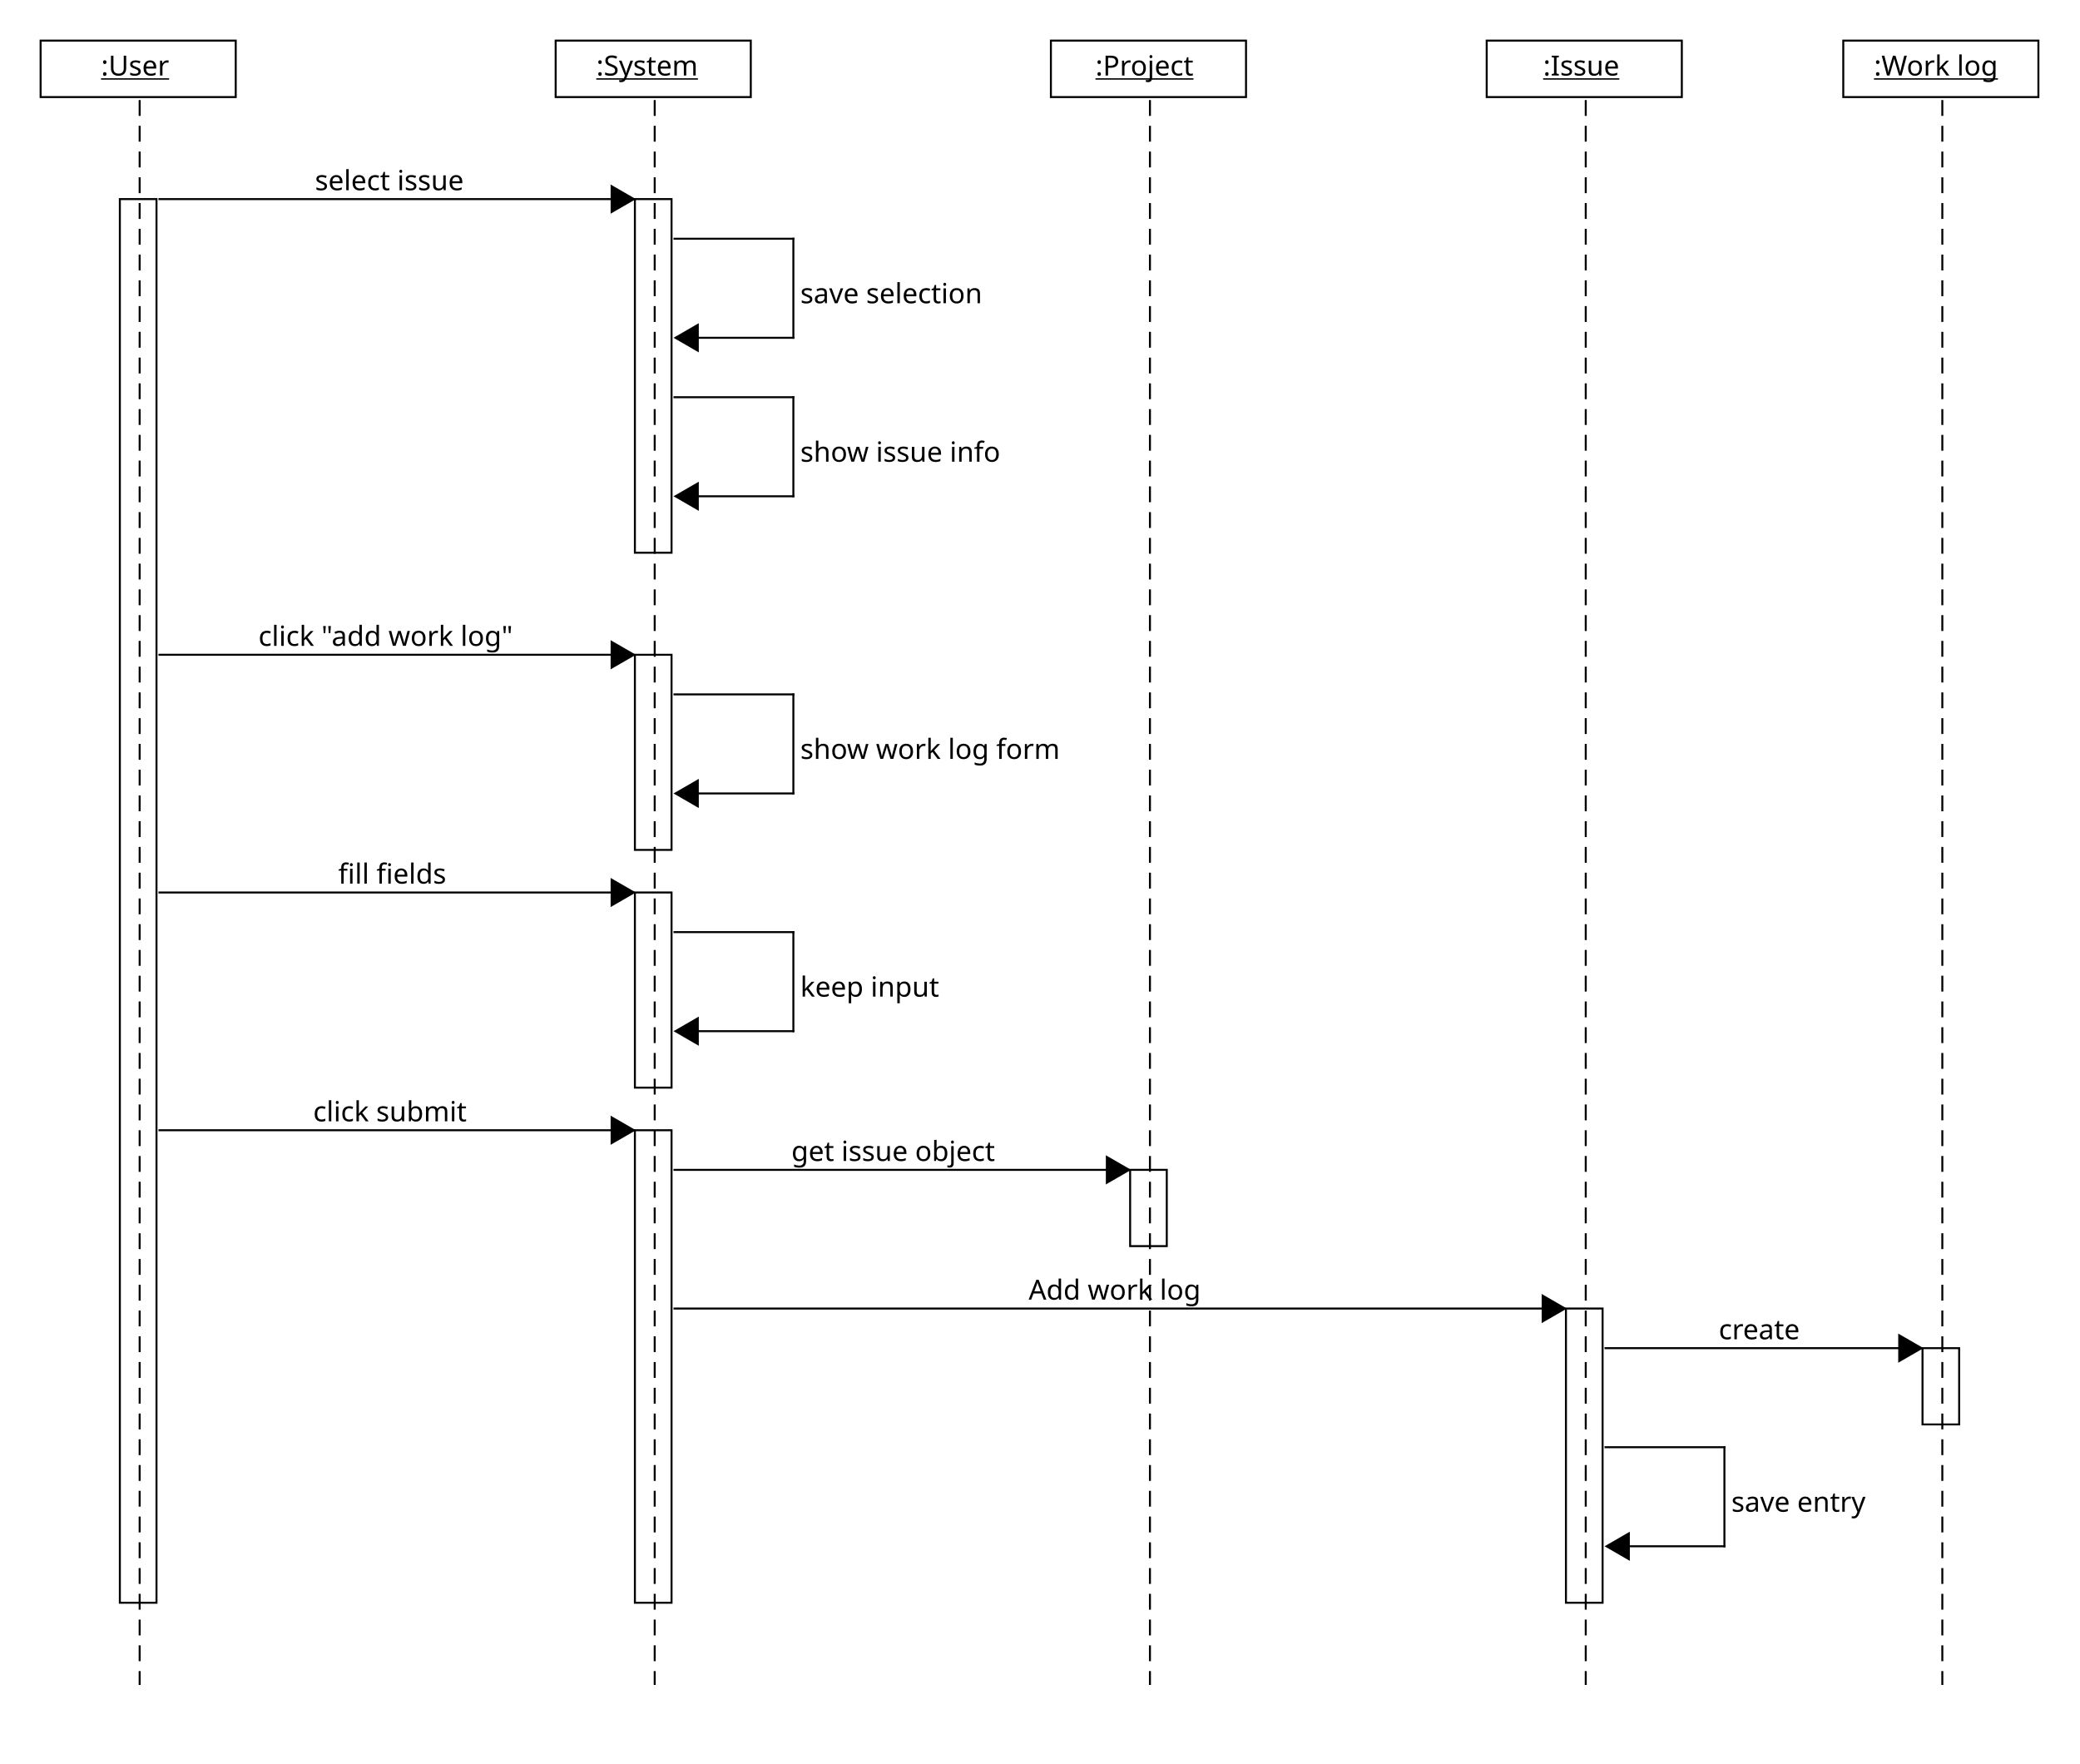
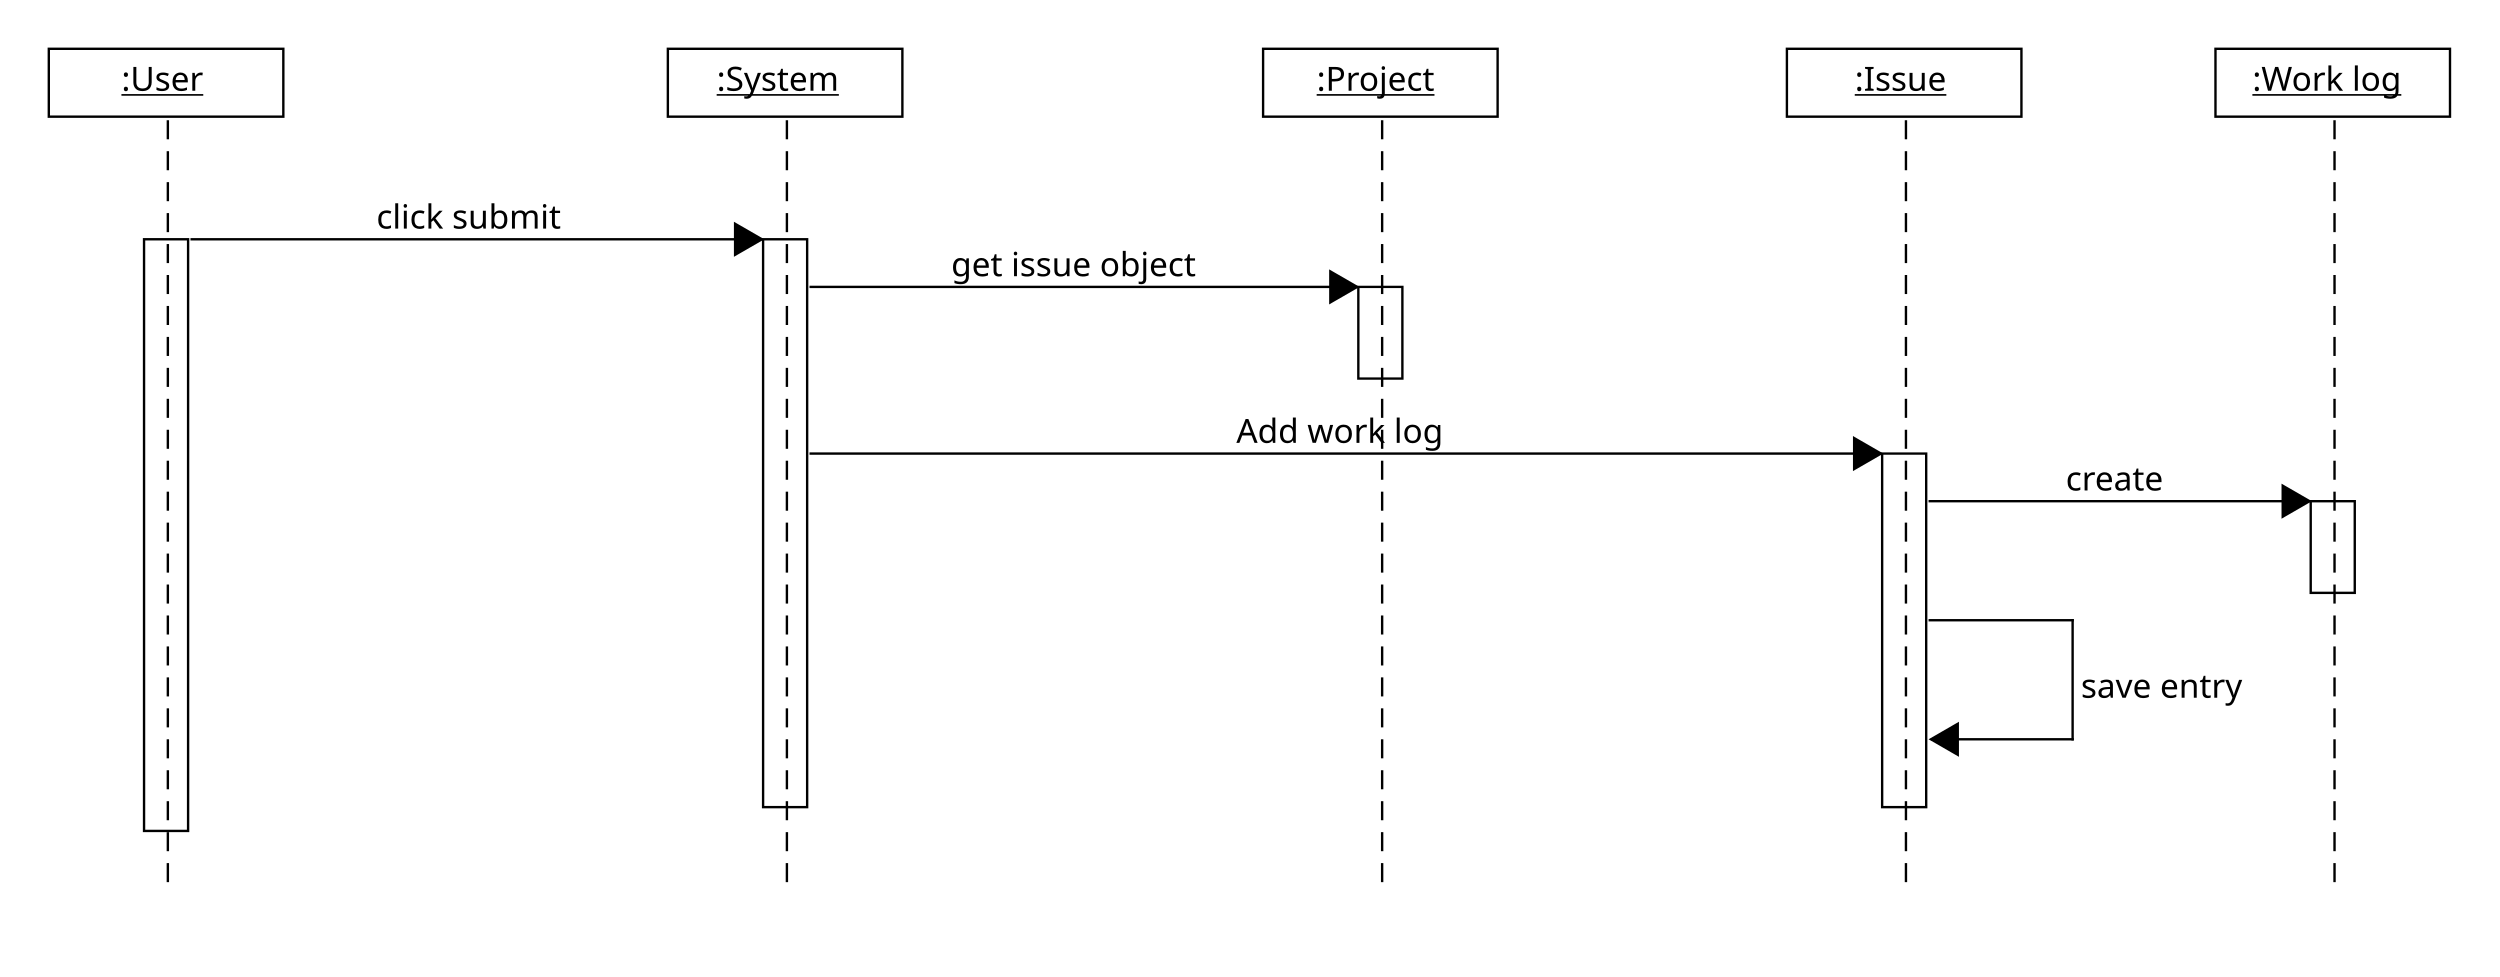
- <svg xmlns="http://www.w3.org/2000/svg" fill-opacity="1" color-rendering="auto" color-interpolation="auto" text-rendering="auto" stroke="black" stroke-linecap="square" width="1050" stroke-miterlimit="10" shape-rendering="auto" stroke-opacity="1" fill="black" stroke-dasharray="none" font-weight="normal" stroke-width="1" viewBox="0 0 1050 890" height="890" font-family="'Dialog'" font-style="normal" stroke-linejoin="miter" font-size="12px" stroke-dashoffset="0" image-rendering="auto">
+ <svg xmlns="http://www.w3.org/2000/svg" fill-opacity="1" color-rendering="auto" color-interpolation="auto" text-rendering="auto" stroke="black" stroke-linecap="square" width="1050" stroke-miterlimit="10" shape-rendering="auto" stroke-opacity="1" fill="black" stroke-dasharray="none" font-weight="normal" stroke-width="1" viewBox="0 0 1050 410" height="410" font-family="'Dialog'" font-style="normal" stroke-linejoin="miter" font-size="12px" stroke-dashoffset="0" image-rendering="auto">
  <defs id="genericDefs" />
  <g>
    <defs id="defs1">
      <clipPath clipPathUnits="userSpaceOnUse" id="clipPath1">
        <path d="M0 0 L2147483647 0 L2147483647 2147483647 L0 2147483647 L0 0 Z" />
      </clipPath>
      <clipPath clipPathUnits="userSpaceOnUse" id="clipPath2">
        <path d="M0 0 L0 40 L20 40 L20 0 Z" />
      </clipPath>
      <clipPath clipPathUnits="userSpaceOnUse" id="clipPath3">
        <path d="M0 0 L0 30 L100 30 L100 0 Z" />
      </clipPath>
      <clipPath clipPathUnits="userSpaceOnUse" id="clipPath4">
        <path d="M0 0 L0 150 L20 150 L20 0 Z" />
      </clipPath>
      <clipPath clipPathUnits="userSpaceOnUse" id="clipPath5">
        <path d="M0 0 L0 240 L20 240 L20 0 Z" />
      </clipPath>
      <clipPath clipPathUnits="userSpaceOnUse" id="clipPath6">
-         <path d="M0 0 L0 100 L20 100 L20 0 Z" />
+         <path d="M0 0 L0 250 L20 250 L20 0 Z" />
      </clipPath>
      <clipPath clipPathUnits="userSpaceOnUse" id="clipPath7">
-         <path d="M0 0 L0 180 L20 180 L20 0 Z" />
+         <path d="M0 0 L0 80 L160 80 L160 0 Z" />
      </clipPath>
      <clipPath clipPathUnits="userSpaceOnUse" id="clipPath8">
-         <path d="M0 0 L0 710 L20 710 L20 0 Z" />
+         <path d="M0 0 L0 40 L190 40 L190 0 Z" />
      </clipPath>
      <clipPath clipPathUnits="userSpaceOnUse" id="clipPath9">
-         <path d="M0 0 L0 80 L200 80 L200 0 Z" />
+         <path d="M0 0 L0 350 L30 350 L30 0 Z" />
      </clipPath>
      <clipPath clipPathUnits="userSpaceOnUse" id="clipPath10">
-         <path d="M0 0 L0 80 L160 80 L160 0 Z" />
+         <path d="M0 0 L0 40 L480 40 L480 0 Z" />
      </clipPath>
      <clipPath clipPathUnits="userSpaceOnUse" id="clipPath11">
-         <path d="M0 0 L0 40 L190 40 L190 0 Z" />
+         <path d="M0 0 L0 40 L260 40 L260 0 Z" />
      </clipPath>
      <clipPath clipPathUnits="userSpaceOnUse" id="clipPath12">
-         <path d="M0 0 L0 830 L30 830 L30 0 Z" />
-       </clipPath>
-       <clipPath clipPathUnits="userSpaceOnUse" id="clipPath13">
-         <path d="M0 0 L0 40 L480 40 L480 0 Z" />
-       </clipPath>
-       <clipPath clipPathUnits="userSpaceOnUse" id="clipPath14">
-         <path d="M0 0 L0 40 L260 40 L260 0 Z" />
-       </clipPath>
-       <clipPath clipPathUnits="userSpaceOnUse" id="clipPath15">
        <path d="M0 0 L0 40 L270 40 L270 0 Z" />
      </clipPath>
-       <clipPath clipPathUnits="userSpaceOnUse" id="clipPath16">
-         <path d="M0 0 L0 80 L230 80 L230 0 Z" />
-       </clipPath>
-       <clipPath clipPathUnits="userSpaceOnUse" id="clipPath17">
-         <path d="M0 0 L0 80 L190 80 L190 0 Z" />
-       </clipPath>
    </defs>
-     <g fill="rgb(255,255,255)" fill-opacity="0" transform="translate(970,680)" stroke-opacity="0" stroke="rgb(255,255,255)">
+     <g fill="rgb(255,255,255)" fill-opacity="0" transform="translate(970,210)" stroke-opacity="0" stroke="rgb(255,255,255)">
      <rect x="0.5" width="18.5" height="38.5" y="0.5" clip-path="url(#clipPath2)" stroke="none" />
    </g>
-     <g transform="translate(970,680)">
+     <g transform="translate(970,210)">
      <rect fill="none" x="0.5" width="18.5" height="38.5" y="0.5" clip-path="url(#clipPath2)" />
    </g>
    <g fill="rgb(255,255,255)" fill-opacity="0" transform="translate(930,20)" stroke-opacity="0" stroke="rgb(255,255,255)">
      <rect x="0.5" width="98.5" height="28.5" y="0.5" clip-path="url(#clipPath3)" stroke="none" />
    </g>
    <g transform="translate(930,20)">
      <rect fill="none" x="0.5" width="98.5" height="28.5" y="0.5" clip-path="url(#clipPath3)" />
      <text x="16" font-size="14px" y="18.109" text-decoration="underline" clip-path="url(#clipPath3)" font-family="sans-serif" stroke="none" xml:space="preserve">:Work log</text>
    </g>
-     <g fill="rgb(255,255,255)" fill-opacity="0" transform="translate(790,660)" stroke-opacity="0" stroke="rgb(255,255,255)">
+     <g fill="rgb(255,255,255)" fill-opacity="0" transform="translate(790,190)" stroke-opacity="0" stroke="rgb(255,255,255)">
      <rect x="0.5" width="18.5" height="148.5" y="0.5" clip-path="url(#clipPath4)" stroke="none" />
    </g>
-     <g transform="translate(790,660)">
+     <g transform="translate(790,190)">
      <rect fill="none" x="0.5" width="18.5" height="148.5" y="0.5" clip-path="url(#clipPath4)" />
    </g>
-     <g fill="rgb(255,255,255)" fill-opacity="0" transform="translate(570,590)" stroke-opacity="0" stroke="rgb(255,255,255)">
+     <g fill="rgb(255,255,255)" fill-opacity="0" transform="translate(570,120)" stroke-opacity="0" stroke="rgb(255,255,255)">
      <rect x="0.5" width="18.5" height="38.5" y="0.5" clip-path="url(#clipPath2)" stroke="none" />
    </g>
-     <g transform="translate(570,590)">
+     <g transform="translate(570,120)">
      <rect fill="none" x="0.5" width="18.5" height="38.5" y="0.5" clip-path="url(#clipPath2)" />
    </g>
-     <g fill="rgb(255,255,255)" fill-opacity="0" transform="translate(320,570)" stroke-opacity="0" stroke="rgb(255,255,255)">
+     <g fill="rgb(255,255,255)" fill-opacity="0" transform="translate(320,100)" stroke-opacity="0" stroke="rgb(255,255,255)">
      <rect x="0.5" width="18.5" height="238.5" y="0.5" clip-path="url(#clipPath5)" stroke="none" />
    </g>
-     <g transform="translate(320,570)">
+     <g transform="translate(320,100)">
      <rect fill="none" x="0.5" width="18.5" height="238.5" y="0.5" clip-path="url(#clipPath5)" />
    </g>
-     <g fill="rgb(255,255,255)" fill-opacity="0" transform="translate(320,450)" stroke-opacity="0" stroke="rgb(255,255,255)">
-       <rect x="0.5" width="18.5" height="98.5" y="0.5" clip-path="url(#clipPath6)" stroke="none" />
-     </g>
-     <g transform="translate(320,450)">
-       <rect fill="none" x="0.5" width="18.5" height="98.5" y="0.5" clip-path="url(#clipPath6)" />
-     </g>
-     <g fill="rgb(255,255,255)" fill-opacity="0" transform="translate(320,330)" stroke-opacity="0" stroke="rgb(255,255,255)">
-       <rect x="0.5" width="18.5" height="98.5" y="0.5" clip-path="url(#clipPath6)" stroke="none" />
-     </g>
-     <g transform="translate(320,330)">
-       <rect fill="none" x="0.5" width="18.5" height="98.5" y="0.5" clip-path="url(#clipPath6)" />
-     </g>
-     <g fill="rgb(255,255,255)" fill-opacity="0" transform="translate(320,100)" stroke-opacity="0" stroke="rgb(255,255,255)">
-       <rect x="0.5" width="18.5" height="178.5" y="0.5" clip-path="url(#clipPath7)" stroke="none" />
-     </g>
-     <g transform="translate(320,100)">
-       <rect fill="none" x="0.5" width="18.5" height="178.5" y="0.5" clip-path="url(#clipPath7)" />
-     </g>
    <g fill="rgb(255,255,255)" fill-opacity="0" transform="translate(60,100)" stroke-opacity="0" stroke="rgb(255,255,255)">
-       <rect x="0.5" width="18.5" height="708.5" y="0.5" clip-path="url(#clipPath8)" stroke="none" />
+       <rect x="0.5" width="18.5" height="248.5" y="0.5" clip-path="url(#clipPath6)" stroke="none" />
    </g>
    <g transform="translate(60,100)">
-       <rect fill="none" x="0.5" width="18.5" height="708.5" y="0.5" clip-path="url(#clipPath8)" />
+       <rect fill="none" x="0.5" width="18.5" height="248.5" y="0.5" clip-path="url(#clipPath6)" />
    </g>
    <g fill="rgb(255,255,255)" fill-opacity="0" transform="translate(750,20)" stroke-opacity="0" stroke="rgb(255,255,255)">
      <rect x="0.5" width="98.5" height="28.5" y="0.5" clip-path="url(#clipPath3)" stroke="none" />
    </g>
    <g transform="translate(750,20)">
      <rect fill="none" x="0.5" width="98.5" height="28.5" y="0.5" clip-path="url(#clipPath3)" />
      <text x="29" font-size="14px" y="18.109" text-decoration="underline" clip-path="url(#clipPath3)" font-family="sans-serif" stroke="none" xml:space="preserve">:Issue</text>
    </g>
    <g fill="rgb(255,255,255)" fill-opacity="0" transform="translate(530,20)" stroke-opacity="0" stroke="rgb(255,255,255)">
      <rect x="0.5" width="98.5" height="28.5" y="0.5" clip-path="url(#clipPath3)" stroke="none" />
    </g>
    <g transform="translate(530,20)">
      <rect fill="none" x="0.5" width="98.5" height="28.5" y="0.5" clip-path="url(#clipPath3)" />
      <text x="23" font-size="14px" y="18.109" text-decoration="underline" clip-path="url(#clipPath3)" font-family="sans-serif" stroke="none" xml:space="preserve">:Project</text>
    </g>
    <g fill="rgb(255,255,255)" fill-opacity="0" transform="translate(280,20)" stroke-opacity="0" stroke="rgb(255,255,255)">
      <rect x="0.5" width="98.5" height="28.5" y="0.5" clip-path="url(#clipPath3)" stroke="none" />
    </g>
    <g transform="translate(280,20)">
      <rect fill="none" x="0.5" width="98.5" height="28.5" y="0.5" clip-path="url(#clipPath3)" />
      <text x="21" font-size="14px" y="18.109" text-decoration="underline" clip-path="url(#clipPath3)" font-family="sans-serif" stroke="none" xml:space="preserve">:System</text>
    </g>
    <g fill="rgb(255,255,255)" fill-opacity="0" transform="translate(20,20)" stroke-opacity="0" stroke="rgb(255,255,255)">
      <rect x="0.5" width="98.5" height="28.5" y="0.5" clip-path="url(#clipPath3)" stroke="none" />
    </g>
    <g transform="translate(20,20)">
      <rect fill="none" x="0.5" width="98.5" height="28.5" y="0.5" clip-path="url(#clipPath3)" />
      <text x="31" font-size="14px" y="18.109" text-decoration="underline" clip-path="url(#clipPath3)" font-family="sans-serif" stroke="none" xml:space="preserve">:User</text>
    </g>
-     <g transform="translate(330,190)">
-       <path fill="none" d="M11.5 60.5 L70.5 60.5" clip-path="url(#clipPath9)" />
-       <path fill="none" d="M70.5 60.5 L70.5 10.5" clip-path="url(#clipPath9)" />
-       <path fill="none" d="M70.5 10.5 L10.5 10.5" clip-path="url(#clipPath9)" />
-       <path d="M22.258 67 L11 60.5 L22.258 54 Z" clip-path="url(#clipPath9)" stroke="none" />
-       <path fill="none" d="M22.258 67 L11 60.5 L22.258 54 Z" clip-path="url(#clipPath9)" />
-       <text x="74" font-size="14px" y="43.055" clip-path="url(#clipPath9)" font-family="sans-serif" stroke="none" xml:space="preserve">show issue info</text>
+     <g transform="translate(800,250)">
+       <path fill="none" d="M11.5 60.5 L70.5 60.5" clip-path="url(#clipPath7)" />
+       <path fill="none" d="M70.5 60.5 L70.5 10.5" clip-path="url(#clipPath7)" />
+       <path fill="none" d="M70.5 10.5 L10.5 10.5" clip-path="url(#clipPath7)" />
+       <path d="M22.258 67 L11 60.5 L22.258 54 Z" clip-path="url(#clipPath7)" stroke="none" />
+       <path fill="none" d="M22.258 67 L11 60.5 L22.258 54 Z" clip-path="url(#clipPath7)" />
+       <text x="74" font-size="14px" y="43.055" clip-path="url(#clipPath7)" font-family="sans-serif" stroke="none" xml:space="preserve">save entry</text>
    </g>
-     <g transform="translate(800,720)">
-       <path fill="none" d="M11.5 60.5 L70.5 60.5" clip-path="url(#clipPath10)" />
-       <path fill="none" d="M70.5 60.5 L70.5 10.5" clip-path="url(#clipPath10)" />
-       <path fill="none" d="M70.5 10.5 L10.5 10.5" clip-path="url(#clipPath10)" />
-       <path d="M22.258 67 L11 60.5 L22.258 54 Z" clip-path="url(#clipPath10)" stroke="none" />
-       <path fill="none" d="M22.258 67 L11 60.5 L22.258 54 Z" clip-path="url(#clipPath10)" />
-       <text x="74" font-size="14px" y="43.055" clip-path="url(#clipPath10)" font-family="sans-serif" stroke="none" xml:space="preserve">save entry</text>
-     </g>
-     <g transform="translate(800,660)">
-       <path fill="none" d="M169.5 20.5 L10.5 20.5" clip-path="url(#clipPath11)" />
-       <path d="M158.742 14 L170 20.5 L158.742 27 Z" clip-path="url(#clipPath11)" stroke="none" />
-       <path fill="none" d="M158.742 14 L170 20.5 L158.742 27 Z" clip-path="url(#clipPath11)" />
-       <text x="67.626" font-size="14px" y="16" clip-path="url(#clipPath11)" font-family="sans-serif" stroke="none" xml:space="preserve">create</text>
+     <g transform="translate(800,190)">
+       <path fill="none" d="M169.5 20.5 L10.5 20.5" clip-path="url(#clipPath8)" />
+       <path d="M158.742 14 L170 20.5 L158.742 27 Z" clip-path="url(#clipPath8)" stroke="none" />
+       <path fill="none" d="M158.742 14 L170 20.5 L158.742 27 Z" clip-path="url(#clipPath8)" />
+       <text x="67.626" font-size="14px" y="16" clip-path="url(#clipPath8)" font-family="sans-serif" stroke="none" xml:space="preserve">create</text>
    </g>
    <g stroke-dasharray="8,5" stroke-miterlimit="5" transform="translate(970,40)" stroke-linecap="butt">
-       <path fill="none" d="M10.5 10.5 L10.5 810.5" clip-path="url(#clipPath12)" />
+       <path fill="none" d="M10.5 10.5 L10.5 330.5" clip-path="url(#clipPath9)" />
    </g>
-     <g transform="translate(330,640)">
-       <path fill="none" d="M459.5 20.5 L10.5 20.5" clip-path="url(#clipPath13)" />
-       <path d="M448.742 14 L460 20.5 L448.742 27 Z" clip-path="url(#clipPath13)" stroke="none" />
-       <path fill="none" d="M448.742 14 L460 20.5 L448.742 27 Z" clip-path="url(#clipPath13)" />
-       <text x="189.264" font-size="14px" y="16" clip-path="url(#clipPath13)" font-family="sans-serif" stroke="none" xml:space="preserve">Add work log</text>
+     <g transform="translate(330,170)">
+       <path fill="none" d="M459.5 20.5 L10.5 20.5" clip-path="url(#clipPath10)" />
+       <path d="M448.742 14 L460 20.5 L448.742 27 Z" clip-path="url(#clipPath10)" stroke="none" />
+       <path fill="none" d="M448.742 14 L460 20.5 L448.742 27 Z" clip-path="url(#clipPath10)" />
+       <text x="189.264" font-size="14px" y="16" clip-path="url(#clipPath10)" font-family="sans-serif" stroke="none" xml:space="preserve">Add work log</text>
    </g>
-     <g transform="translate(330,570)">
-       <path fill="none" d="M239.5 20.5 L10.5 20.5" clip-path="url(#clipPath14)" />
-       <path d="M228.742 14 L240 20.5 L228.742 27 Z" clip-path="url(#clipPath14)" stroke="none" />
-       <path fill="none" d="M228.742 14 L240 20.5 L228.742 27 Z" clip-path="url(#clipPath14)" />
-       <text x="69.502" font-size="14px" y="16" clip-path="url(#clipPath14)" font-family="sans-serif" stroke="none" xml:space="preserve">get issue object</text>
-     </g>
-     <g transform="translate(70,550)">
-       <path fill="none" d="M249.5 20.5 L10.5 20.5" clip-path="url(#clipPath15)" />
-       <path d="M238.742 14 L250 20.5 L238.742 27 Z" clip-path="url(#clipPath15)" stroke="none" />
-       <path fill="none" d="M238.742 14 L250 20.5 L238.742 27 Z" clip-path="url(#clipPath15)" />
-       <text x="88.099" font-size="14px" y="16" clip-path="url(#clipPath15)" font-family="sans-serif" stroke="none" xml:space="preserve">click submit</text>
-     </g>
-     <g transform="translate(70,430)">
-       <path fill="none" d="M249.5 20.5 L10.5 20.5" clip-path="url(#clipPath15)" />
-       <path d="M238.742 14 L250 20.5 L238.742 27 Z" clip-path="url(#clipPath15)" stroke="none" />
-       <path fill="none" d="M238.742 14 L250 20.5 L238.742 27 Z" clip-path="url(#clipPath15)" />
-       <text x="100.725" font-size="14px" y="16" clip-path="url(#clipPath15)" font-family="sans-serif" stroke="none" xml:space="preserve">fill fields</text>
-     </g>
-     <g transform="translate(330,460)">
-       <path fill="none" d="M11.5 60.5 L70.5 60.5" clip-path="url(#clipPath10)" />
-       <path fill="none" d="M70.5 60.5 L70.5 10.5" clip-path="url(#clipPath10)" />
-       <path fill="none" d="M70.5 10.5 L10.5 10.5" clip-path="url(#clipPath10)" />
-       <path d="M22.258 67 L11 60.5 L22.258 54 Z" clip-path="url(#clipPath10)" stroke="none" />
-       <path fill="none" d="M22.258 67 L11 60.5 L22.258 54 Z" clip-path="url(#clipPath10)" />
-       <text x="74" font-size="14px" y="43.055" clip-path="url(#clipPath10)" font-family="sans-serif" stroke="none" xml:space="preserve">keep input</text>
-     </g>
-     <g transform="translate(330,340)">
-       <path fill="none" d="M11.5 60.5 L70.5 60.5" clip-path="url(#clipPath16)" />
-       <path fill="none" d="M70.5 60.5 L70.5 10.5" clip-path="url(#clipPath16)" />
-       <path fill="none" d="M70.5 10.5 L10.5 10.5" clip-path="url(#clipPath16)" />
-       <path d="M22.258 67 L11 60.5 L22.258 54 Z" clip-path="url(#clipPath16)" stroke="none" />
-       <path fill="none" d="M22.258 67 L11 60.5 L22.258 54 Z" clip-path="url(#clipPath16)" />
-       <text x="74" font-size="14px" y="43.055" clip-path="url(#clipPath16)" font-family="sans-serif" stroke="none" xml:space="preserve">show work log form</text>
-     </g>
-     <g transform="translate(70,310)">
-       <path fill="none" d="M249.5 20.5 L10.5 20.5" clip-path="url(#clipPath15)" />
-       <path d="M238.742 14 L250 20.5 L238.742 27 Z" clip-path="url(#clipPath15)" stroke="none" />
-       <path fill="none" d="M238.742 14 L250 20.5 L238.742 27 Z" clip-path="url(#clipPath15)" />
-       <text x="60.458" font-size="14px" y="16" clip-path="url(#clipPath15)" font-family="sans-serif" stroke="none" xml:space="preserve">click "add work log"</text>
-     </g>
-     <g transform="translate(330,110)">
-       <path fill="none" d="M11.5 60.5 L70.5 60.5" clip-path="url(#clipPath17)" />
-       <path fill="none" d="M70.5 60.5 L70.5 10.5" clip-path="url(#clipPath17)" />
-       <path fill="none" d="M70.5 10.5 L10.5 10.5" clip-path="url(#clipPath17)" />
-       <path d="M22.258 67 L11 60.5 L22.258 54 Z" clip-path="url(#clipPath17)" stroke="none" />
-       <path fill="none" d="M22.258 67 L11 60.5 L22.258 54 Z" clip-path="url(#clipPath17)" />
-       <text x="74" font-size="14px" y="43.055" clip-path="url(#clipPath17)" font-family="sans-serif" stroke="none" xml:space="preserve">save selection</text>
+     <g transform="translate(330,100)">
+       <path fill="none" d="M239.5 20.5 L10.5 20.5" clip-path="url(#clipPath11)" />
+       <path d="M228.742 14 L240 20.5 L228.742 27 Z" clip-path="url(#clipPath11)" stroke="none" />
+       <path fill="none" d="M228.742 14 L240 20.5 L228.742 27 Z" clip-path="url(#clipPath11)" />
+       <text x="69.502" font-size="14px" y="16" clip-path="url(#clipPath11)" font-family="sans-serif" stroke="none" xml:space="preserve">get issue object</text>
    </g>
    <g transform="translate(70,80)">
-       <path fill="none" d="M249.5 20.5 L10.5 20.5" clip-path="url(#clipPath15)" />
-       <path d="M238.742 14 L250 20.5 L238.742 27 Z" clip-path="url(#clipPath15)" stroke="none" />
-       <path fill="none" d="M238.742 14 L250 20.5 L238.742 27 Z" clip-path="url(#clipPath15)" />
-       <text x="88.995" font-size="14px" y="16" clip-path="url(#clipPath15)" font-family="sans-serif" stroke="none" xml:space="preserve">select issue</text>
+       <path fill="none" d="M249.5 20.5 L10.5 20.5" clip-path="url(#clipPath12)" />
+       <path d="M238.742 14 L250 20.5 L238.742 27 Z" clip-path="url(#clipPath12)" stroke="none" />
+       <path fill="none" d="M238.742 14 L250 20.5 L238.742 27 Z" clip-path="url(#clipPath12)" />
+       <text x="88.099" font-size="14px" y="16" clip-path="url(#clipPath12)" font-family="sans-serif" stroke="none" xml:space="preserve">click submit</text>
    </g>
    <g stroke-dasharray="8,5" stroke-miterlimit="5" transform="translate(790,40)" stroke-linecap="butt">
-       <path fill="none" d="M10.5 10.5 L10.5 810.5" clip-path="url(#clipPath12)" />
+       <path fill="none" d="M10.5 10.5 L10.5 330.5" clip-path="url(#clipPath9)" />
    </g>
    <g stroke-dasharray="8,5" stroke-miterlimit="5" transform="translate(570,40)" stroke-linecap="butt">
-       <path fill="none" d="M10.5 10.5 L10.5 810.5" clip-path="url(#clipPath12)" />
+       <path fill="none" d="M10.5 10.5 L10.5 330.5" clip-path="url(#clipPath9)" />
    </g>
    <g stroke-dasharray="8,5" stroke-miterlimit="5" transform="translate(320,40)" stroke-linecap="butt">
-       <path fill="none" d="M10.5 10.5 L10.5 810.5" clip-path="url(#clipPath12)" />
+       <path fill="none" d="M10.5 10.5 L10.5 330.5" clip-path="url(#clipPath9)" />
    </g>
    <g stroke-dasharray="8,5" stroke-miterlimit="5" transform="translate(60,40)" stroke-linecap="butt">
-       <path fill="none" d="M10.5 10.5 L10.5 810.5" clip-path="url(#clipPath12)" />
+       <path fill="none" d="M10.5 10.5 L10.5 330.5" clip-path="url(#clipPath9)" />
    </g>
  </g>
</svg>
